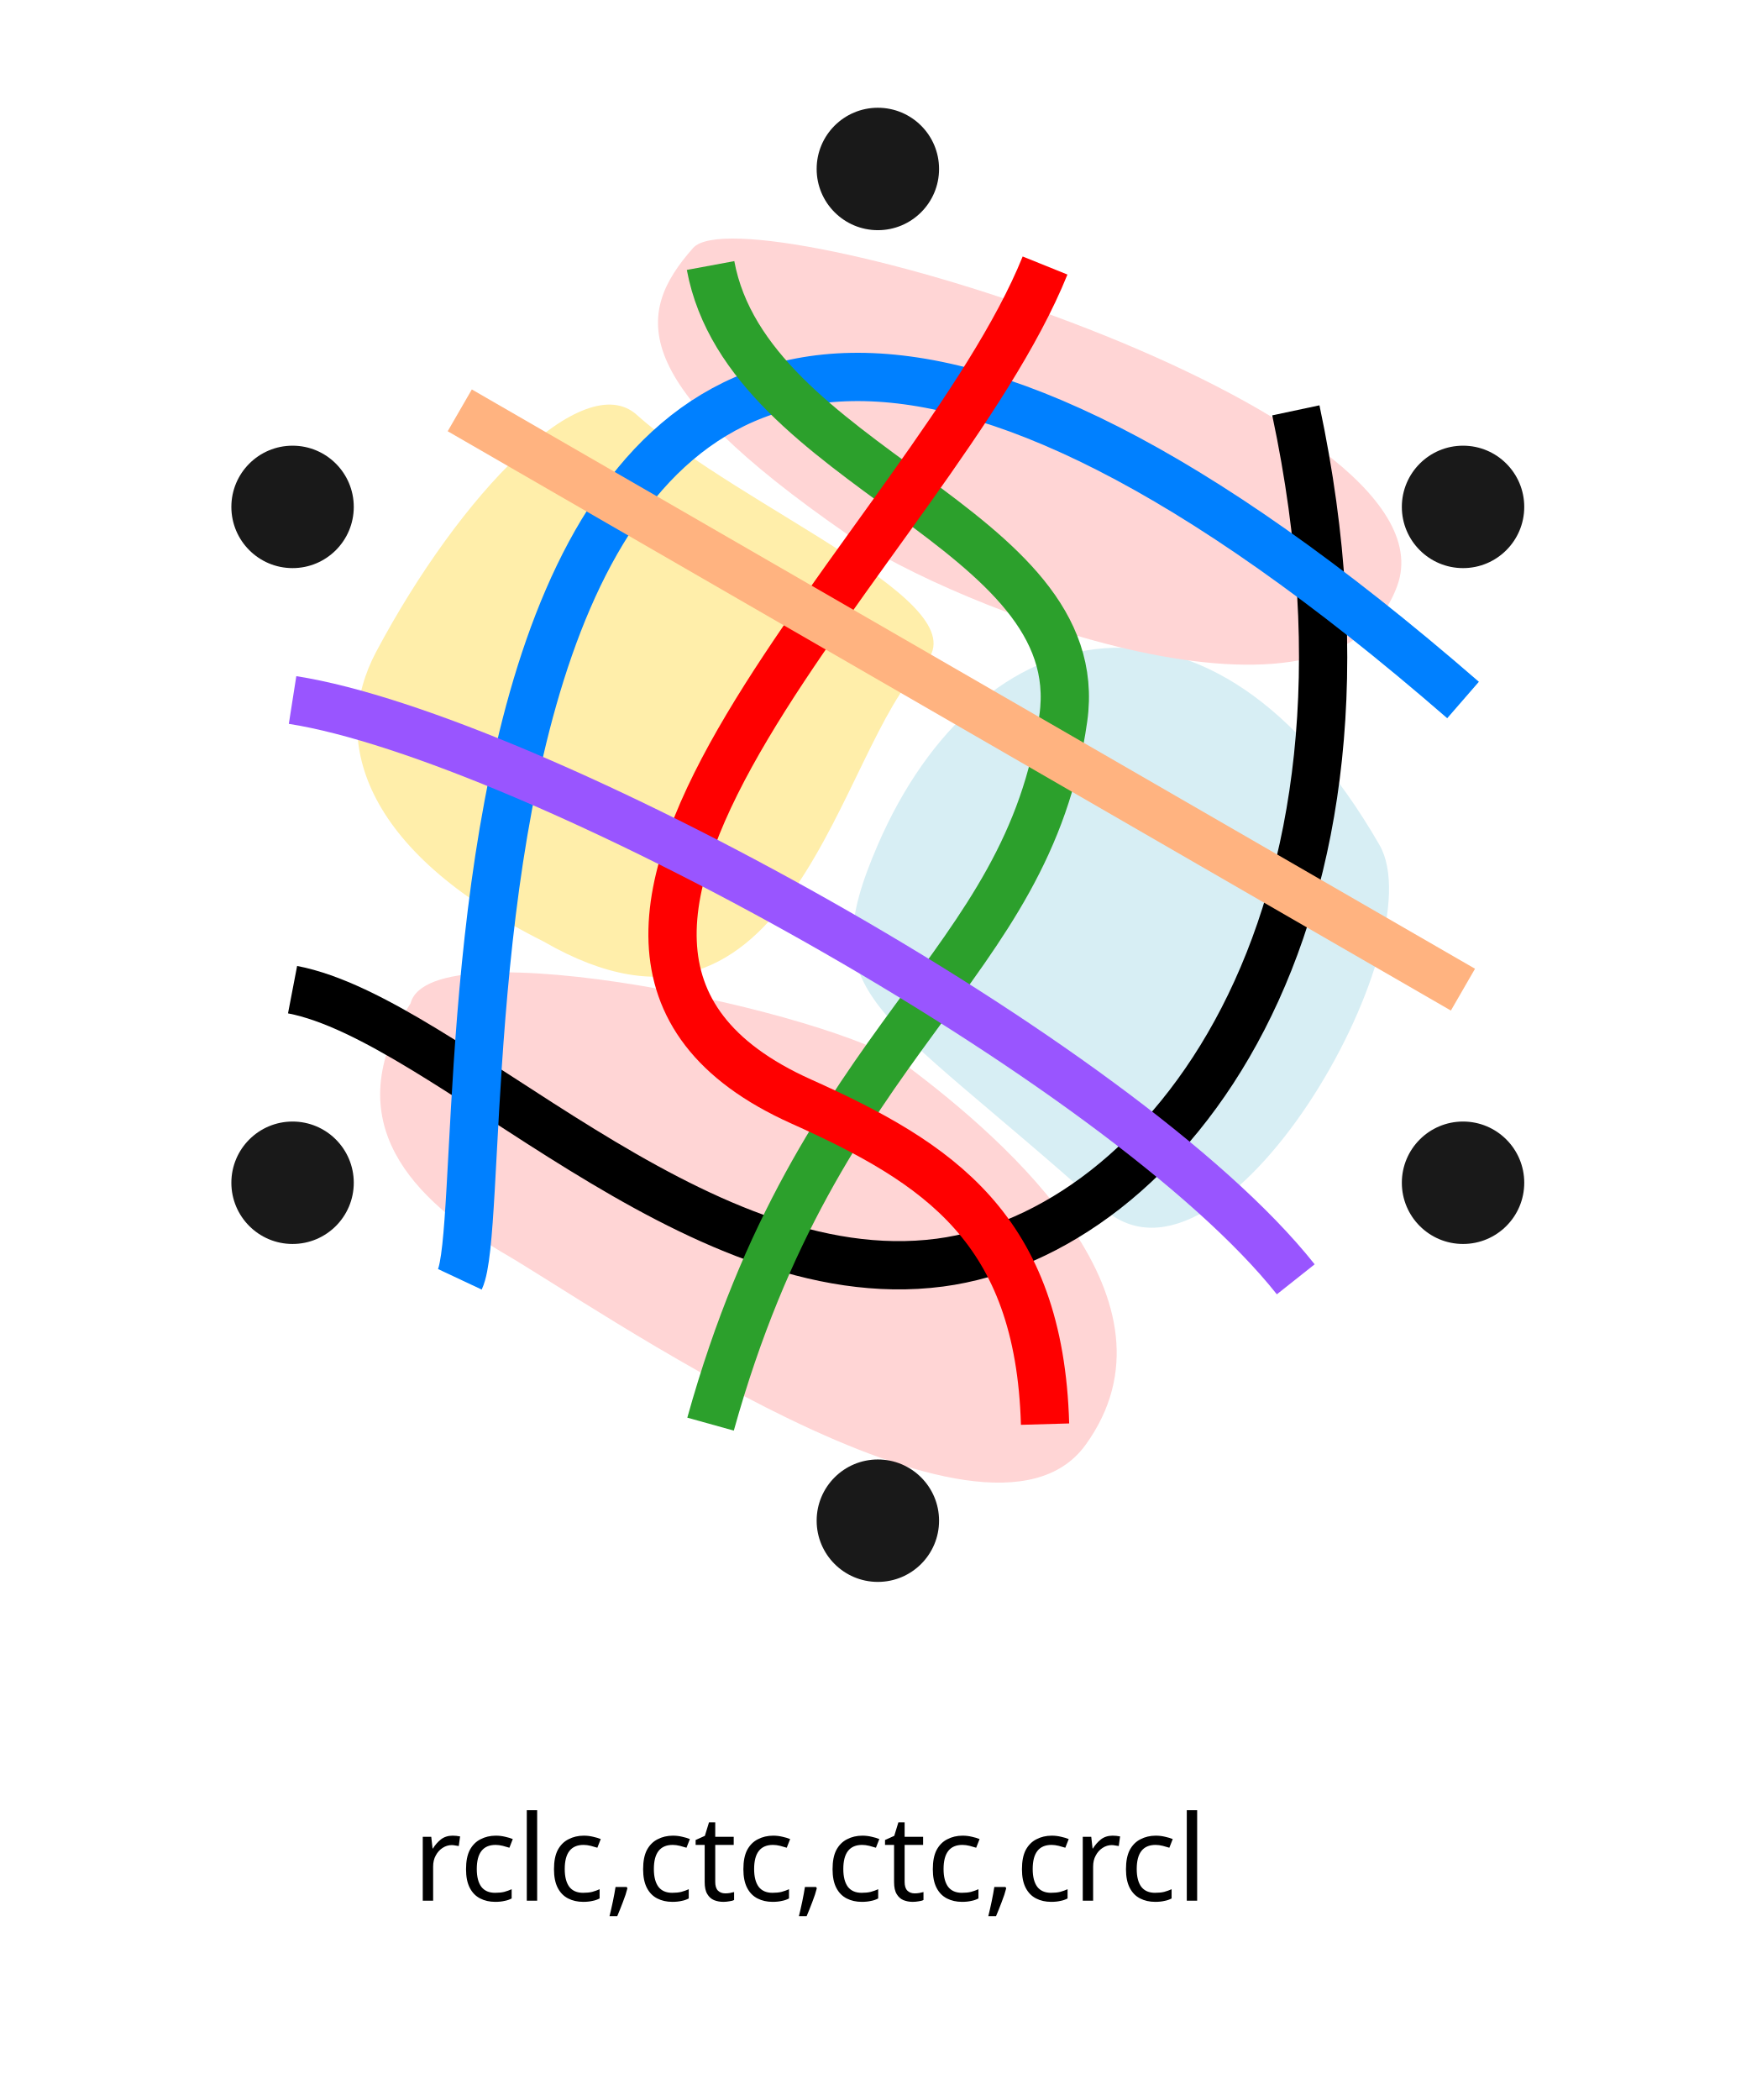
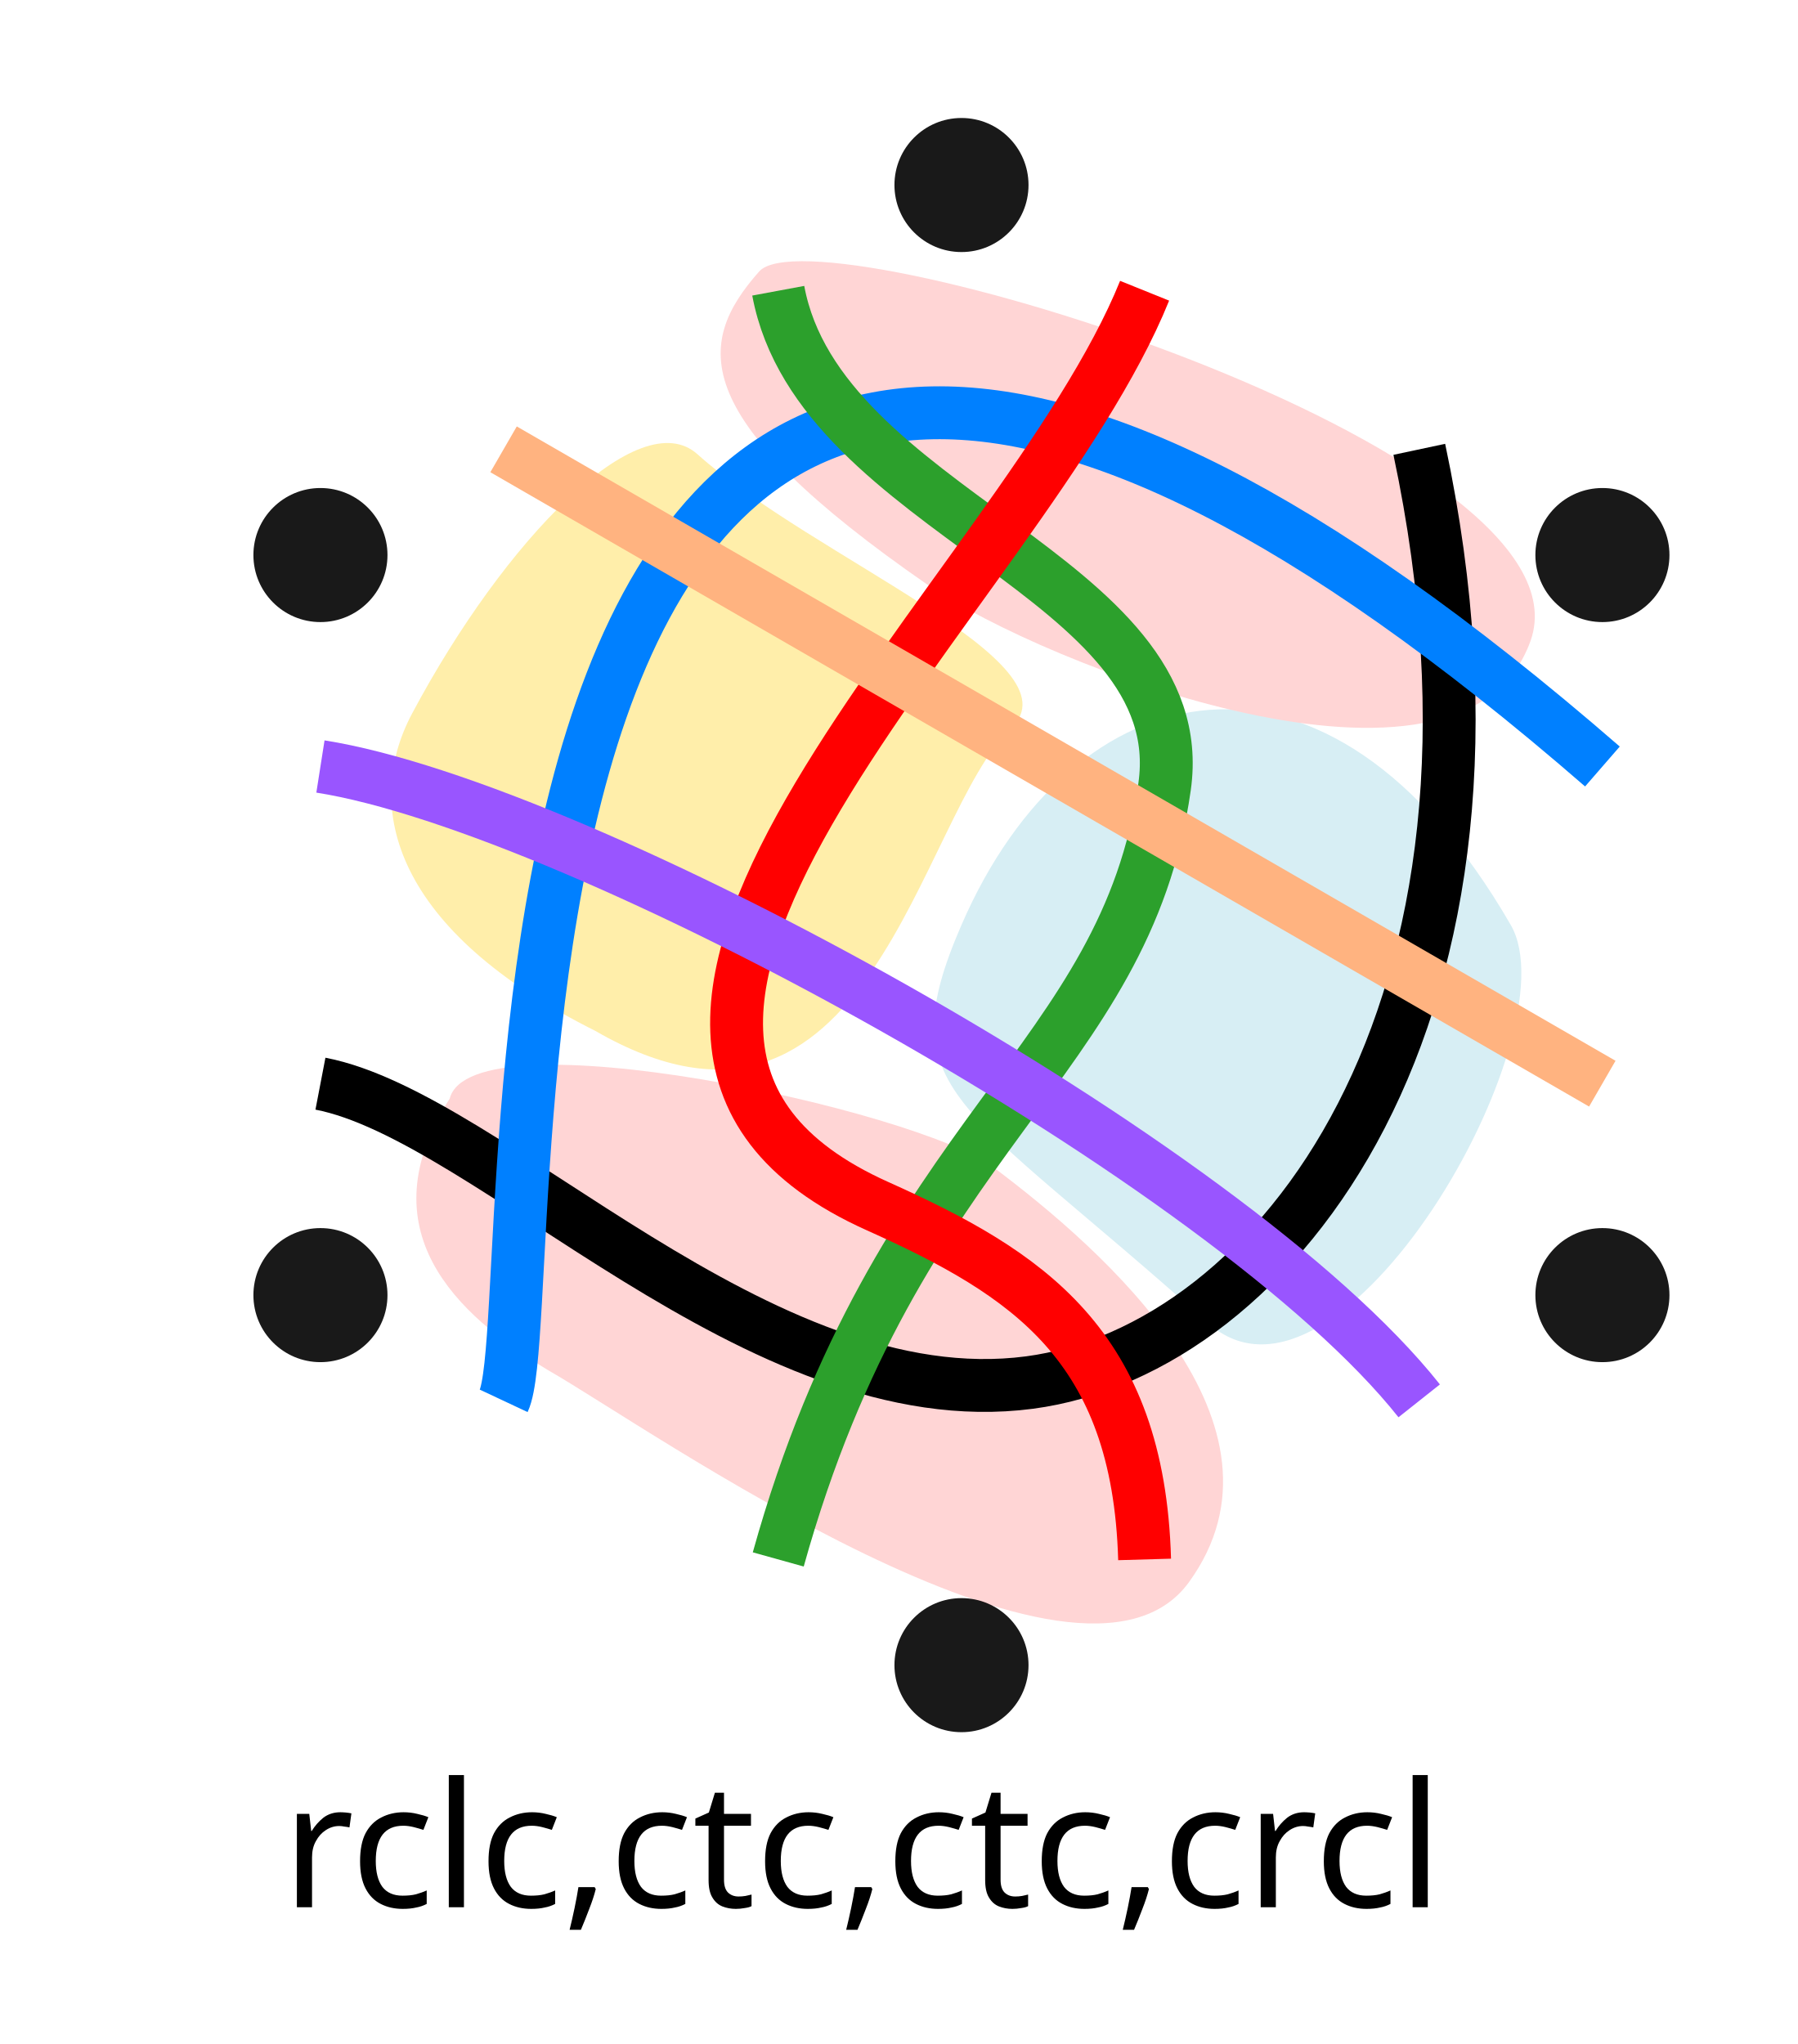
- <svg xmlns="http://www.w3.org/2000/svg" width="73mm" height="87mm" viewBox="0 0 146 174" version="1.1" id="svg5" xml:space="preserve">
+ <svg xmlns="http://www.w3.org/2000/svg" width="51mm" height="58mm" viewBox="0 0 102 116" version="1.1" id="svg5" xml:space="preserve">
  <defs id="defs2" />
  <g id="layer1">
-     <g id="g30441" transform="matrix(2,0,0,2,-24.24871,-42)">
-       <path style="fill:#d7eef4;stroke:none;stroke-width:0.529px;stroke-linecap:butt;stroke-linejoin:miter;stroke-opacity:1" d="m 48.497,56 c -2.753,6.358 -0.11,6.6 9.334,15.058 4.99,4.469 13.83,-10.937 11.451,-15.058 -6.928,-12 -16.579,-9.712 -20.785,0 z" id="path21004" />
-       <path style="fill:#ffd5d5;fill-opacity:1;stroke:none;stroke-width:0.529px;stroke-linecap:butt;stroke-linejoin:miter;stroke-opacity:1" d="m 29.137,62.567 c -3.168,4.967 0.215,8.16 3.761,10.296 3.71,2.114 20.079,13.705 24.208,7.996 4.3,-5.946 -3.178,-12.534 -7.415,-15.709 -2.893,-2.168 -19.715,-5.82 -20.554,-2.584 z" id="path21006" />
-       <path style="fill:#ffd5d5;stroke:none;stroke-width:0.529px;stroke-linecap:butt;stroke-linejoin:miter;stroke-opacity:1" d="m 40.847,31.27 c -2.431,2.742 -2.741,5.555 6.427,11.893 4.271,2.953 20.18,9.218 22.75,2.096 2.64,-7.318 -27.068,-16.368 -29.177,-13.988 z" id="path21010" />
-       <path style="fill:#ffeeaa;stroke:none;stroke-width:0.529px;stroke-linecap:butt;stroke-linejoin:miter;stroke-opacity:1" d="m 50.373,48.55 c 2.649,-2.484 -7.491,-6.442 -11.862,-10.363 -2.201,-1.974 -7.283,3.205 -10.799,9.814 -1.911,3.592 -0.621,8.222 6.928,12 10.392,6 12.248,-8.184 15.732,-11.45 z" id="path21012" />
-       <g id="g21038" transform="matrix(4,0,0,4,-800.2487,-994)">
+     <g id="g30441" transform="matrix(2,0,0,2,-42.43524,-59.5)">
+       <path style="fill:#d7eef4;stroke:none;stroke-width:0.397px;stroke-linecap:butt;stroke-linejoin:miter;stroke-opacity:1" d="m 48.497,56 c -2.065,4.768 -0.082,4.95 7,11.294 C 59.24,70.646 65.87,59.091 64.086,56 58.89,47 51.651,48.716 48.497,56 Z" id="path21004" />
+       <path style="fill:#ffd5d5;fill-opacity:1;stroke:none;stroke-width:0.397px;stroke-linecap:butt;stroke-linejoin:miter;stroke-opacity:1" d="m 33.977,60.925 c -2.376,3.726 0.162,6.12 2.821,7.722 2.783,1.586 15.059,10.279 18.156,5.997 C 58.178,70.186 52.57,65.244 49.392,62.863 47.222,61.237 34.606,58.498 33.977,60.925 Z" id="path21006" />
+       <path style="fill:#ffd5d5;stroke:none;stroke-width:0.397px;stroke-linecap:butt;stroke-linejoin:miter;stroke-opacity:1" d="m 42.759,37.453 c -1.823,2.057 -2.056,4.166 4.821,8.92 3.203,2.215 15.135,6.913 17.062,1.572 C 66.622,42.456 44.341,35.668 42.759,37.453 Z" id="path21010" />
+       <path style="fill:#ffeeaa;stroke:none;stroke-width:0.397px;stroke-linecap:butt;stroke-linejoin:miter;stroke-opacity:1" d="M 49.904,50.412 C 51.891,48.549 44.286,45.581 41.008,42.64 39.357,41.159 35.546,45.043 32.909,50 c -1.433,2.694 -0.466,6.166 5.196,9 7.794,4.5 9.186,-6.138 11.799,-8.588 z" id="path21012" />
+       <g id="g21038" transform="matrix(3,0,0,3,-588.0621,-731.5)">
        <path style="fill:none;stroke:#000000;stroke-width:0.5;stroke-dasharray:none" id="path21014" d="m 216.517,258 c 1.136,5.341 -1.367,8.521 -3.687,8.827 -2.562,0.337 -5.098,-2.518 -6.706,-2.827" />
        <path style="fill:none;stroke:#0080ff;stroke-width:0.5;stroke-dasharray:none" id="path21016" d="m 218.249,261 c -11.318,-9.832 -9.941,5.04 -10.392,6" />
        <path style="fill:none;stroke:#2ca02c;stroke-width:0.5;stroke-dasharray:none;stroke-opacity:1" id="path21018" d="m 210.454,256.5 c 0.39,2.1 3.936,2.702 3.654,4.69 -0.371,2.62 -2.526,3.259 -3.654,7.31" />
        <path style="fill:none;stroke:#ff0000;stroke-width:0.5;stroke-dasharray:none" id="path21020" d="m 213.919,256.5 c -1.152,2.855 -6.233,6.994 -2.527,8.658 1.422,0.638 2.469,1.314 2.527,3.342" />
        <path style="fill:none;stroke:#9955ff;stroke-width:0.5;stroke-dasharray:none;stroke-opacity:1" id="path21022" d="m 206.124,261 c 2.454,0.385 8.596,3.736 10.392,6" />
        <path style="fill:none;stroke:#ffb380;stroke-width:0.5;stroke-dasharray:none" id="path21024" d="m 207.856,258 10.392,6" />
        <circle style="opacity:0.9;fill:#000000;stroke:none;stroke-width:0.5;stroke-linecap:round;stroke-dasharray:none;stroke-opacity:1" id="circle21026" cx="212.187" cy="255.5" r="0.634" />
        <circle style="opacity:0.9;fill:#000000;stroke:none;stroke-width:0.5;stroke-linecap:round;stroke-dasharray:none;stroke-opacity:1" id="circle21028" cx="206.124" cy="259" r="0.634" />
        <circle style="opacity:0.9;fill:#000000;stroke:none;stroke-width:0.5;stroke-linecap:round;stroke-dasharray:none;stroke-opacity:1" id="circle21030" cx="206.124" cy="266" r="0.634" />
        <circle style="opacity:0.9;fill:#000000;stroke:none;stroke-width:0.5;stroke-linecap:round;stroke-dasharray:none;stroke-opacity:1" id="circle21032" cx="212.187" cy="269.5" r="0.634" />
        <circle style="opacity:0.9;fill:#000000;stroke:none;stroke-width:0.5;stroke-linecap:round;stroke-dasharray:none;stroke-opacity:1" id="circle21034" cx="218.249" cy="266" r="0.634" />
        <circle style="opacity:0.9;fill:#000000;stroke:none;stroke-width:0.5;stroke-linecap:round;stroke-dasharray:none;stroke-opacity:1" id="circle21036" cx="218.249" cy="259" r="0.634" />
      </g>
    </g>
-     <g id="563412" transform="matrix(4,0,0,4,-800.2487,-994)">
+     <g id="563412" transform="matrix(4,0,0,4,-818.4353,-1011.5)">
      <g id="g5850" />
    </g>
-     <text xml:space="preserve" style="font-size:9.878px;line-height:1.25;font-family:sans-serif;letter-spacing:0px;word-spacing:0px;stroke-width:0.529" x="34.19" y="157.491" id="text21042">
-       <tspan id="tspan21040" style="font-size:9.878px;stroke-width:0.529" x="34.19" y="157.491">rclc,ctc,ctc,crcl</tspan>
+     <text xml:space="preserve" style="font-size:9.878px;line-height:1.25;font-family:sans-serif;letter-spacing:0px;word-spacing:0px;stroke-width:0.529" x="16.004" y="108.241" id="text21042">
+       <tspan id="tspan21040" style="font-size:9.878px;stroke-width:0.529" x="16.004" y="108.241">rclc,ctc,ctc,crcl</tspan>
    </text>
  </g>
</svg>
